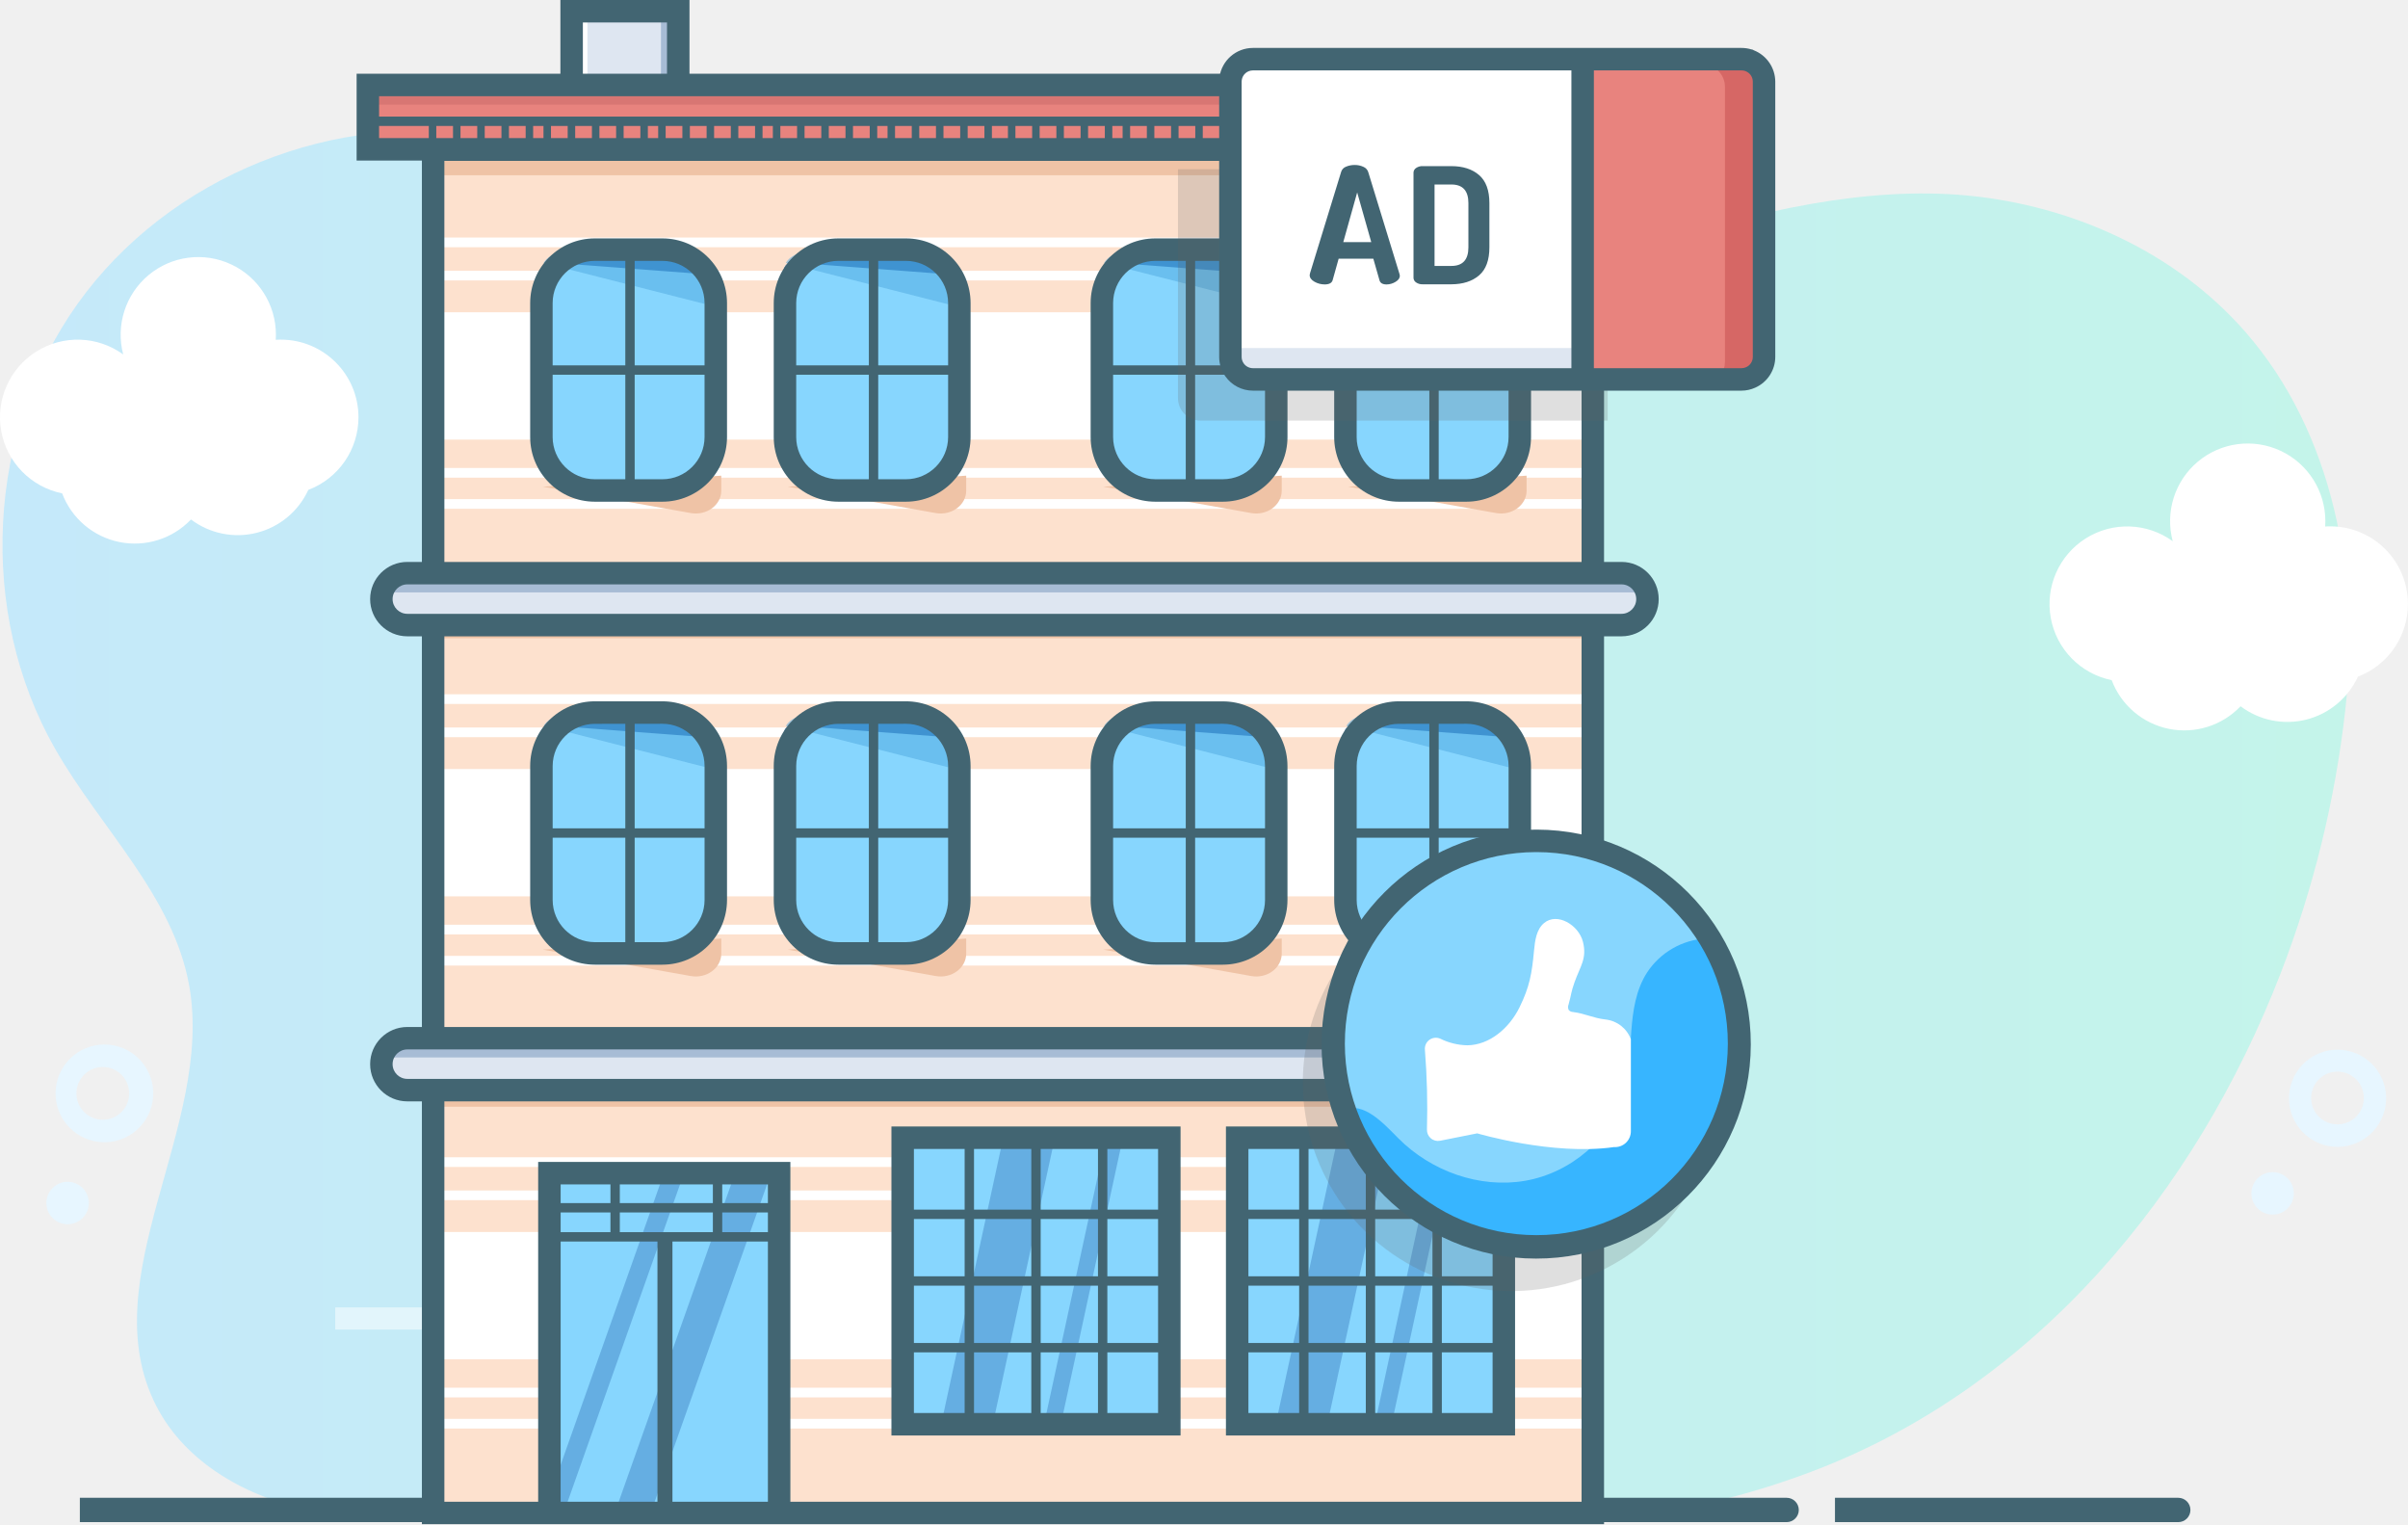
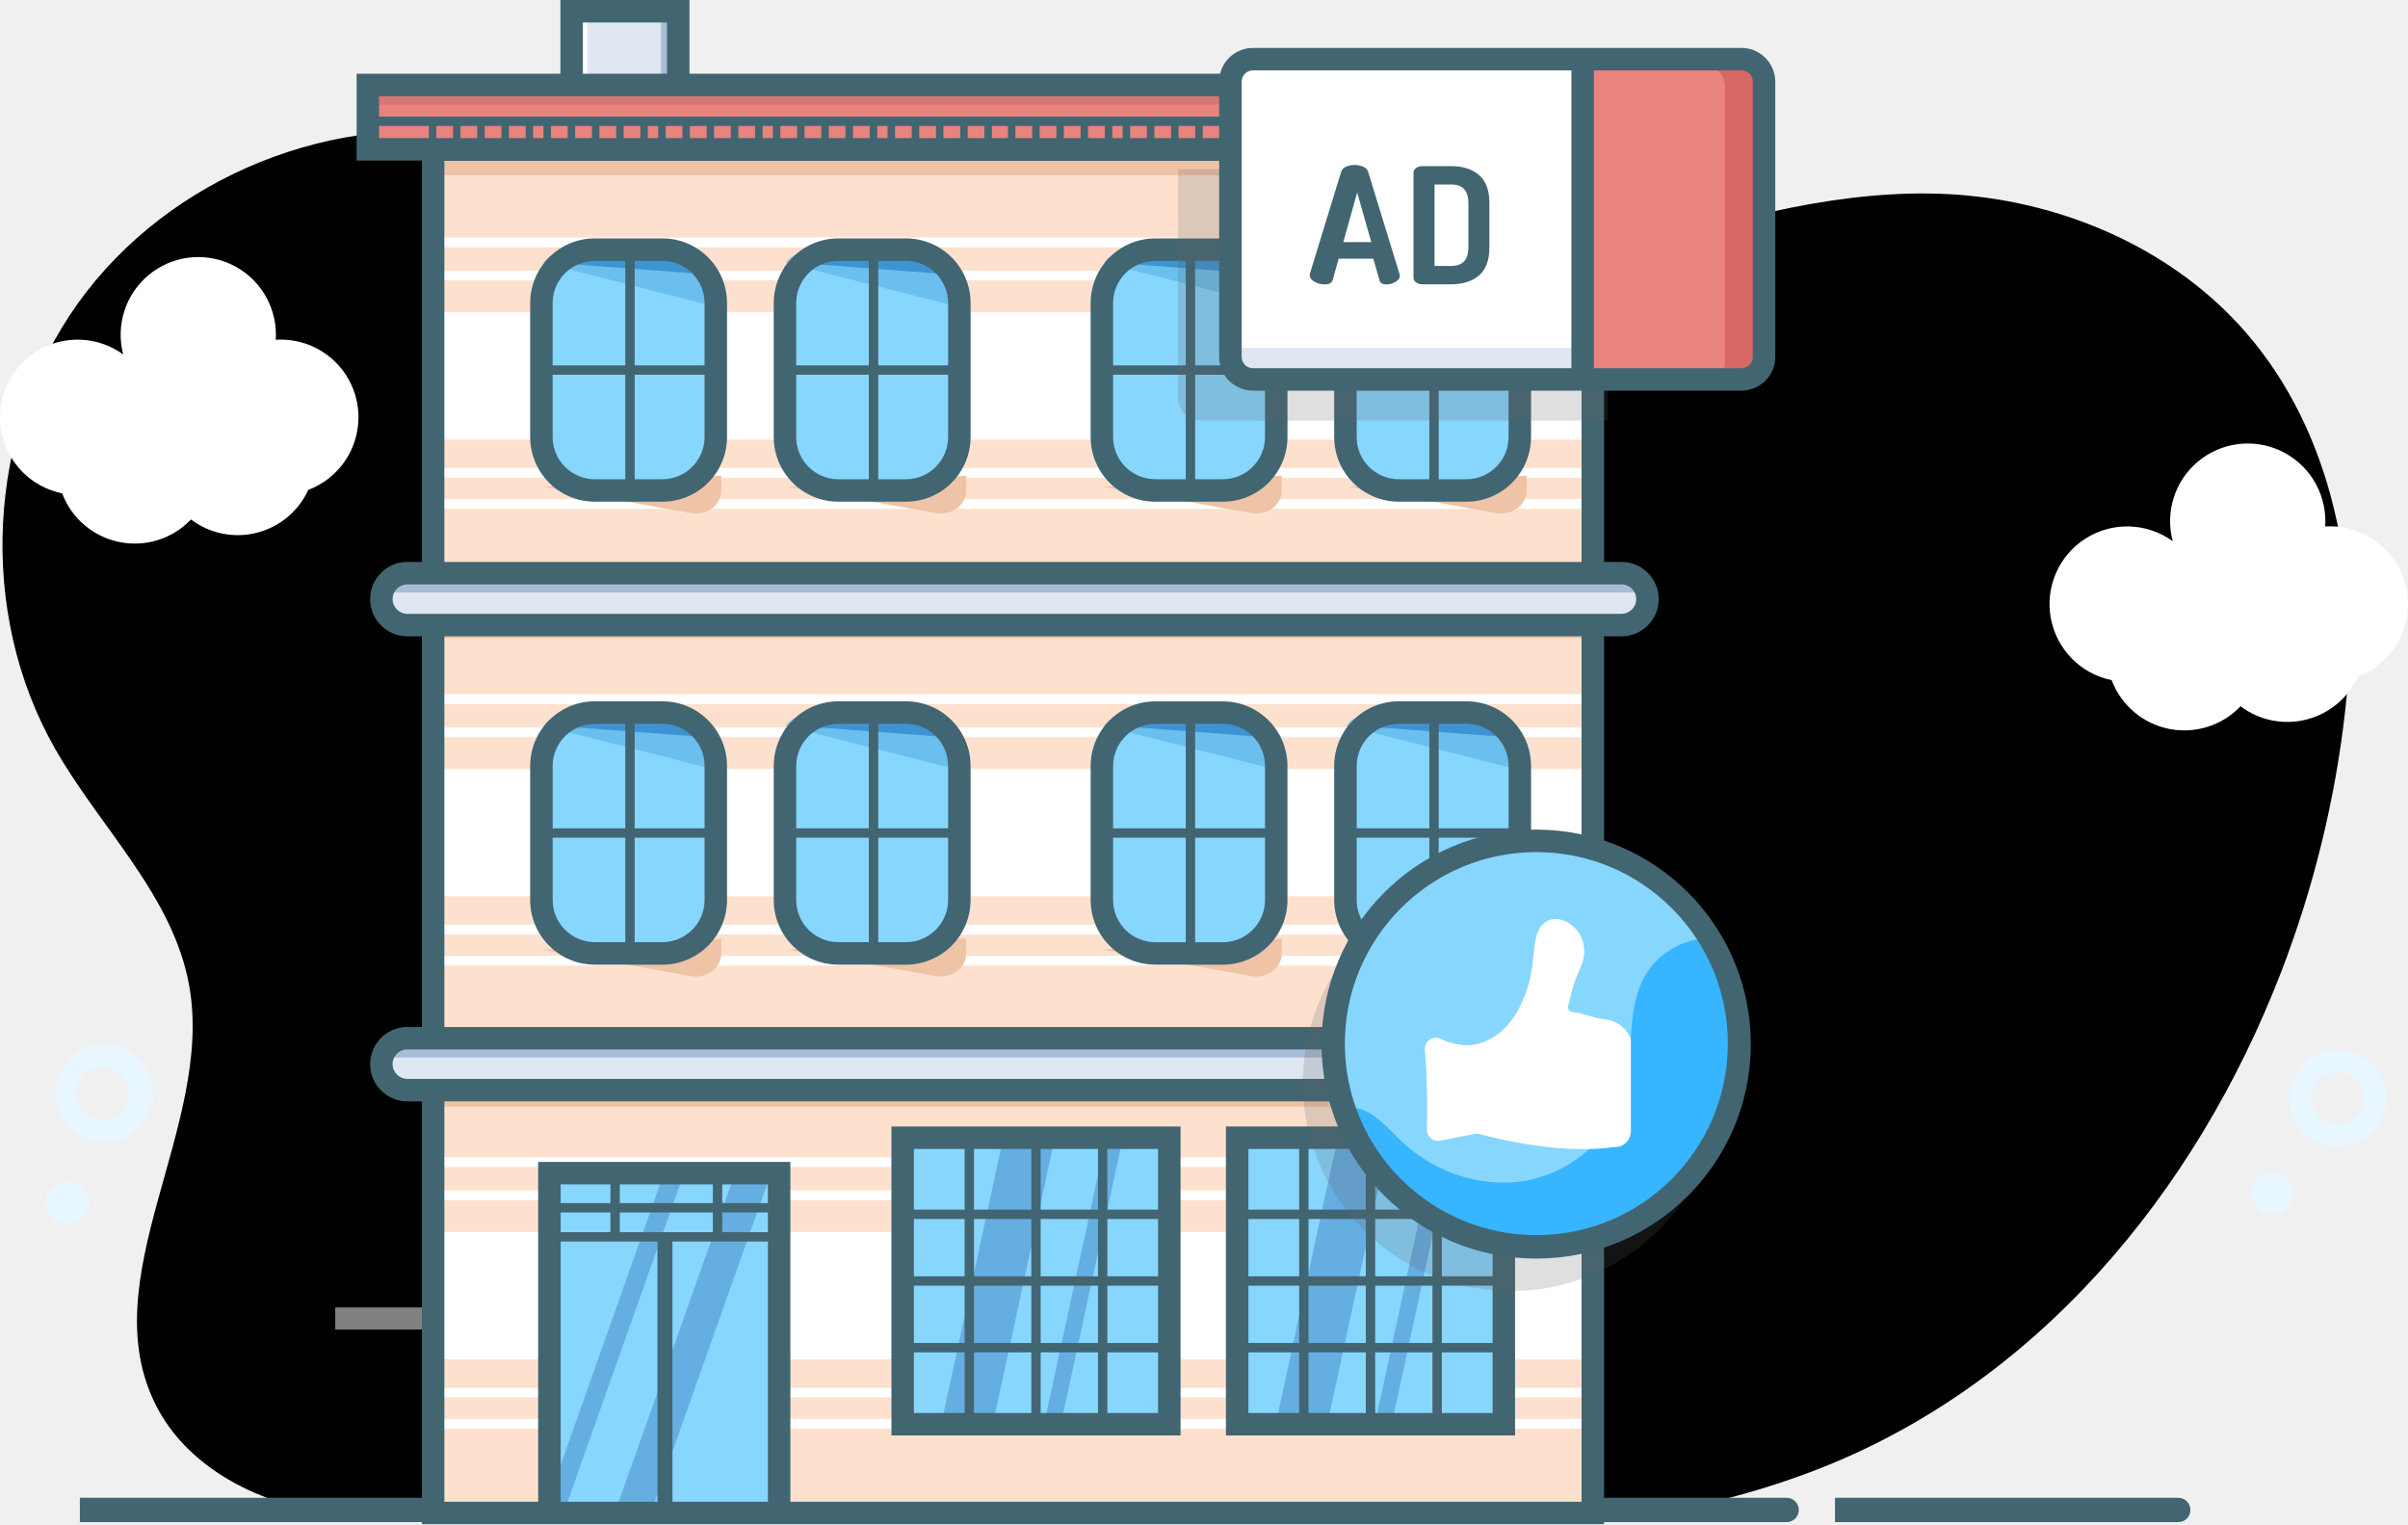
<svg xmlns="http://www.w3.org/2000/svg" viewBox="0 0 1286.04 813.89">
  <defs>
    <style>.cls-1{fill:url(#linear-gradient);}.cls-2{fill:#e7f6ff;}.cls-3{fill:none;}.cls-4{fill:#426572;}.cls-5{fill:#fff;}.cls-11,.cls-6{opacity:0.5;}.cls-7{fill:#fde1ce;}.cls-8{fill:#efc3a6;}.cls-9{fill:#87d6fe;}.cls-10{fill:#307fc3;}.cls-11{fill:#4da7df;}.cls-12{fill:#dee6f1;}.cls-13{fill:#a7bcd5;}.cls-14{fill:#e8837e;}.cls-15{fill:#d87673;}.cls-16{fill:#65aee2;}.cls-17,.cls-18{fill:#606060;}.cls-17{opacity:0.1;}.cls-18{opacity:0.2;}.cls-19{fill:#d66765;}.cls-20{fill:#37b5ff;}</style>
    <linearGradient id="linear-gradient" x1="1.32" y1="441.05" x2="1254.6" y2="441.05" gradientUnits="userSpaceOnUse">
-       <stop offset="0" stop-color="#c5e9fa" />
-       <stop offset="1" stop-color="#c4f4ea" />
+       <stop offset="0" stopColor="#c5e9fa" />
+       <stop offset="1" stopColor="#c4f4ea" />
    </linearGradient>
  </defs>
  <g id="Layer_2" data-name="Layer 2">
    <g id="Layer_1-2" data-name="Layer 1">
      <path class="cls-1" d="M1218.18,519.32C1172.73,637,1087.28,740.1,968.59,785.41a431.14,431.14,0,0,1-47.21,14.95C836.7,822,744.06,814.44,666,775.1c-33.13-16.71-63.34-38.79-96.59-55.26S498.19,692.59,462,700.72c-31.16,7-57.45,27.06-83.92,44.93-62.4,42.13-137.43,75.47-211.32,61-34-6.65-67.48-25.07-83.27-55.86-34.9-68.07,30.92-149,17.59-224.28-8.53-48.18-47.49-84.26-71.71-126.78C-12.08,327-7.18,230.39,41.42,162.24S179.74,57.94,262,73.4c100.3,18.85,176.15,103.75,273.69,133.78,61,18.77,127.23,13.17,185.49-11.55,94.13-39.95,223.45-101.22,329.38-91.24,56.33,5.31,111.58,30.31,148.76,73,47,53.89,61.09,130.4,53.25,201.46A563.35,563.35,0,0,1,1218.18,519.32Z" />
      <path class="cls-2" d="M1248.42,612.4a26.24,26.24,0,0,1-6.2-.75,25.94,25.94,0,1,1,6.2.75Zm-.07-40.18a14.09,14.09,0,0,0-3.29,27.78h0a14.08,14.08,0,1,0,6.64-27.37A14.16,14.16,0,0,0,1248.35,572.21Z" />
      <circle class="cls-2" cx="1213.76" cy="637.26" r="11.33" transform="translate(308.4 1666.65) rotate(-76.37)" />
      <path class="cls-2" d="M55.19,609.93a26.09,26.09,0,1,1,1.14,0Zm0-40.17H54.6a14.09,14.09,0,1,0,.61,0Z" />
      <circle class="cls-2" cx="36.08" cy="642.4" r="11.33" transform="translate(-27.63 2.15) rotate(-2.47)" />
      <path class="cls-2" d="M709.08,188.13A26.07,26.07,0,1,1,724,183.41,26.07,26.07,0,0,1,709.08,188.13ZM709,148a14.13,14.13,0,1,0,2.47.22A14.17,14.17,0,0,0,709,148Z" />
      <circle class="cls-2" cx="649.4" cy="177.45" r="11.33" transform="translate(15.81 404.98) rotate(-35.04)" />
      <rect class="cls-3" x="713.36" y="175" width="44.48" height="44.48" />
      <rect class="cls-3" x="713.36" y="175" width="44.48" height="44.48" />
      <path class="cls-4" d="M839.66,794" />
      <path class="cls-5" d="M1286,322.52a41.46,41.46,0,0,0-41.46-41.46c-.92,0-1.83,0-2.73.09.06-.9.09-1.81.09-2.73A41.46,41.46,0,1,0,1160.39,289a41.46,41.46,0,1,0-32.61,74.19,41.46,41.46,0,0,0,68.84,13.94,41.46,41.46,0,0,0,62.66-15.8A41.47,41.47,0,0,0,1286,322.52Z" />
      <path class="cls-5" d="M191.45,222.82A41.46,41.46,0,0,0,150,181.36c-.92,0-1.83,0-2.73.09.06-.9.09-1.81.09-2.73A41.46,41.46,0,1,0,65.8,189.26a41.46,41.46,0,1,0-32.61,74.19A41.46,41.46,0,0,0,102,277.39a41.46,41.46,0,0,0,62.66-15.8A41.47,41.47,0,0,0,191.45,222.82Z" />
      <path class="cls-4" d="M954.18,812.79H357.68v-13h596.5a6.5,6.5,0,0,1,0,13Z" />
      <path class="cls-4" d="M331,812.79H294.53a6.5,6.5,0,1,1,0-13H331a6.5,6.5,0,1,1,0,13Z" />
      <path class="cls-4" d="M270.86,812.79H259.24a6.5,6.5,0,0,1,0-13h11.62a6.5,6.5,0,0,1,0,13Z" />
      <path class="cls-4" d="M1163.34,812.79H980v-13h183.34a6.5,6.5,0,0,1,0,13Z" />
      <path class="cls-4" d="M226,812.79H42.65v-13H226a6.5,6.5,0,0,1,0,13Z" />
      <g class="cls-6">
        <rect class="cls-5" x="179.04" y="698.14" width="619.34" height="11.83" />
      </g>
      <rect class="cls-7" x="232.99" y="328.23" width="619.34" height="233.55" />
      <rect class="cls-5" x="230.4" y="410.64" width="620.82" height="67.99" />
      <rect class="cls-5" x="230.4" y="370.73" width="620.82" height="5.17" />
      <rect class="cls-5" x="230.4" y="493.79" width="620.82" height="5.17" />
      <rect class="cls-5" x="230.4" y="510.42" width="620.82" height="5.17" />
      <rect class="cls-5" x="230.4" y="388.47" width="620.82" height="5.17" />
      <rect class="cls-8" x="229.29" y="328.97" width="619.34" height="11.83" />
      <g class="cls-6">
        <rect class="cls-5" x="229.29" y="548.48" width="619.34" height="11.83" />
      </g>
      <path class="cls-4" d="M856.67,566.67H225.32V321.13H856.67Zm-619.34-12H844.67V333.13H237.32Z" />
      <path class="cls-8" d="M720,507.09l79,14.09c8.44,1.5,16.31-4.25,16.31-11.92v-8.09Z" />
      <path class="cls-8" d="M589.22,507.09l79,14.09c8.44,1.5,16.31-4.25,16.31-11.92v-8.09Z" />
      <rect class="cls-9" x="588.48" y="379.78" width="93.12" height="128.6" rx="28.52" ry="28.52" />
      <rect class="cls-9" x="718.56" y="379.78" width="93.12" height="128.6" rx="28.52" ry="28.52" />
      <path class="cls-10" d="M681.6,394.2v11.46c0-5.82-4.72-12.39-10.54-12.39l-78-5.91c-5.82,0-4.63,6.94-4.63,12.76V394.2A10.54,10.54,0,0,1,599,383.66h72A10.54,10.54,0,0,1,681.6,394.2Z" />
      <path class="cls-11" d="M681.23,393.1v17.84l-91.59-23.31a10.54,10.54,0,0,1,9-5.07h72A10.54,10.54,0,0,1,681.23,393.1Z" />
      <path class="cls-10" d="M810.94,394.2v11.46c0-5.82-4.72-12.39-10.54-12.39l-78-5.91c-5.82,0-4.63,6.94-4.63,12.76V394.2a10.54,10.54,0,0,1,10.54-10.54h72A10.54,10.54,0,0,1,810.94,394.2Z" />
      <path class="cls-11" d="M810.57,393.1v17.84L719,387.62a10.54,10.54,0,0,1,9-5.07h72A10.54,10.54,0,0,1,810.57,393.1Z" />
      <rect class="cls-4" x="717.45" y="442.32" width="94.23" height="5" />
      <rect class="cls-4" x="763.36" y="378.68" width="5" height="127.86" />
      <path class="cls-4" d="M783.16,515.12H747.07a34.56,34.56,0,0,1-34.52-34.52V409a34.56,34.56,0,0,1,34.52-34.52h36.09A34.56,34.56,0,0,1,817.68,409v71.57A34.56,34.56,0,0,1,783.16,515.12Zm-36.09-128.6A22.54,22.54,0,0,0,724.56,409v71.57a22.54,22.54,0,0,0,22.52,22.52h36.09a22.54,22.54,0,0,0,22.52-22.52V409a22.54,22.54,0,0,0-22.52-22.52Z" />
      <rect class="cls-4" x="587.37" y="442.32" width="94.23" height="5" />
      <rect class="cls-4" x="633.28" y="378.68" width="5" height="127.86" />
      <path class="cls-4" d="M653.09,515.12H617a34.56,34.56,0,0,1-34.52-34.52V409A34.56,34.56,0,0,1,617,374.52h36.09A34.56,34.56,0,0,1,687.6,409v71.57A34.56,34.56,0,0,1,653.09,515.12ZM617,386.52A22.54,22.54,0,0,0,594.48,409v71.57A22.54,22.54,0,0,0,617,503.12h36.09a22.54,22.54,0,0,0,22.52-22.52V409a22.54,22.54,0,0,0-22.52-22.52Z" />
      <path class="cls-8" d="M420.71,507.09l79,14.09c8.44,1.5,16.31-4.25,16.31-11.92v-8.09Z" />
      <path class="cls-8" d="M289.9,507.09l79,14.09c8.44,1.5,16.31-4.25,16.31-11.92v-8.09Z" />
      <rect class="cls-9" x="289.16" y="379.78" width="93.12" height="128.6" rx="28.52" ry="28.52" />
      <rect class="cls-9" x="419.23" y="379.78" width="93.12" height="128.6" rx="28.52" ry="28.52" />
      <path class="cls-10" d="M382.28,394.2v11.46c0-5.82-4.72-12.39-10.54-12.39l-78-5.91c-5.82,0-4.63,6.94-4.63,12.76V394.2a10.54,10.54,0,0,1,10.54-10.54h72A10.54,10.54,0,0,1,382.28,394.2Z" />
      <path class="cls-11" d="M381.91,393.1v17.84l-91.59-23.31a10.54,10.54,0,0,1,9-5.07h72A10.54,10.54,0,0,1,381.91,393.1Z" />
      <path class="cls-10" d="M511.62,394.2v11.46c0-5.82-4.72-12.39-10.54-12.39l-78-5.91c-5.82,0-4.63,6.94-4.63,12.76V394.2A10.54,10.54,0,0,1,429,383.66h72A10.54,10.54,0,0,1,511.62,394.2Z" />
      <path class="cls-11" d="M511.25,393.1v17.84l-91.59-23.31a10.54,10.54,0,0,1,9-5.07h72A10.54,10.54,0,0,1,511.25,393.1Z" />
      <rect class="cls-4" x="418.12" y="442.32" width="94.23" height="5" />
      <rect class="cls-4" x="464.03" y="378.68" width="5" height="127.86" />
      <path class="cls-4" d="M483.84,515.12H447.75a34.56,34.56,0,0,1-34.52-34.52V409a34.56,34.56,0,0,1,34.52-34.52h36.09A34.56,34.56,0,0,1,518.36,409v71.57A34.56,34.56,0,0,1,483.84,515.12Zm-36.09-128.6A22.54,22.54,0,0,0,425.23,409v71.57a22.54,22.54,0,0,0,22.52,22.52h36.09a22.54,22.54,0,0,0,22.52-22.52V409a22.54,22.54,0,0,0-22.52-22.52Z" />
      <rect class="cls-4" x="288.05" y="442.32" width="94.23" height="5" />
      <rect class="cls-4" x="333.96" y="378.68" width="5" height="127.86" />
      <path class="cls-4" d="M353.76,515.12H317.67a34.56,34.56,0,0,1-34.52-34.52V409a34.56,34.56,0,0,1,34.52-34.52h36.09A34.56,34.56,0,0,1,388.28,409v71.57A34.56,34.56,0,0,1,353.76,515.12Zm-36.09-128.6A22.54,22.54,0,0,0,295.16,409v71.57a22.54,22.54,0,0,0,22.52,22.52h36.09a22.54,22.54,0,0,0,22.52-22.52V409a22.54,22.54,0,0,0-22.52-22.52Z" />
      <rect class="cls-7" x="232.99" y="81.02" width="619.34" height="233.55" />
      <rect class="cls-5" x="230.4" y="166.75" width="620.82" height="67.99" />
      <rect class="cls-5" x="230.4" y="126.84" width="620.82" height="5.17" />
      <rect class="cls-5" x="230.4" y="249.89" width="620.82" height="5.17" />
      <rect class="cls-5" x="230.4" y="266.52" width="620.82" height="5.17" />
      <rect class="cls-5" x="230.4" y="144.58" width="620.82" height="5.17" />
      <rect class="cls-8" x="229.29" y="81.75" width="619.34" height="11.83" />
      <g class="cls-6">
        <rect class="cls-5" x="229.29" y="301.26" width="619.34" height="11.83" />
      </g>
      <path class="cls-4" d="M856.67,319.45H225.32V73.91H856.67Zm-619.34-12H844.67V85.91H237.32Z" />
      <path class="cls-8" d="M720,259.87l79,14.09c8.44,1.5,16.31-4.25,16.31-11.92V254Z" />
      <path class="cls-8" d="M589.22,259.87l79,14.09c8.44,1.5,16.31-4.25,16.31-11.92V254Z" />
      <rect class="cls-9" x="588.48" y="132.57" width="93.12" height="128.6" rx="28.52" ry="28.52" />
      <rect class="cls-9" x="718.56" y="132.57" width="93.12" height="128.6" rx="28.52" ry="28.52" />
      <path class="cls-10" d="M681.6,147v11.46c0-5.82-4.72-12.39-10.54-12.39l-78-5.91c-5.82,0-4.63,6.94-4.63,12.76V147A10.54,10.54,0,0,1,599,136.45h72A10.54,10.54,0,0,1,681.6,147Z" />
      <path class="cls-11" d="M681.23,145.88v17.84L589.64,140.4a10.54,10.54,0,0,1,9-5.07h72A10.54,10.54,0,0,1,681.23,145.88Z" />
      <path class="cls-10" d="M810.94,147v11.46c0-5.82-4.72-12.39-10.54-12.39l-78-5.91c-5.82,0-4.63,6.94-4.63,12.76V147a10.54,10.54,0,0,1,10.54-10.54h72A10.54,10.54,0,0,1,810.94,147Z" />
      <path class="cls-11" d="M810.57,145.88v17.84L719,140.4a10.54,10.54,0,0,1,9-5.07h72A10.54,10.54,0,0,1,810.57,145.88Z" />
      <rect class="cls-4" x="717.45" y="195.1" width="94.23" height="5" />
      <rect class="cls-4" x="763.36" y="131.46" width="5" height="127.86" />
      <path class="cls-4" d="M783.16,267.9H747.07a34.56,34.56,0,0,1-34.52-34.52V161.82a34.56,34.56,0,0,1,34.52-34.52h36.09a34.56,34.56,0,0,1,34.52,34.52v71.57A34.56,34.56,0,0,1,783.16,267.9ZM747.07,139.3a22.54,22.54,0,0,0-22.52,22.52v71.57a22.54,22.54,0,0,0,22.52,22.52h36.09a22.54,22.54,0,0,0,22.52-22.52V161.82a22.54,22.54,0,0,0-22.52-22.52Z" />
      <rect class="cls-4" x="587.37" y="195.1" width="94.23" height="5" />
      <rect class="cls-4" x="633.28" y="131.46" width="5" height="127.86" />
      <path class="cls-4" d="M653.09,267.9H617a34.56,34.56,0,0,1-34.52-34.52V161.82A34.56,34.56,0,0,1,617,127.3h36.09a34.56,34.56,0,0,1,34.52,34.52v71.57A34.56,34.56,0,0,1,653.09,267.9ZM617,139.3a22.54,22.54,0,0,0-22.52,22.52v71.57A22.54,22.54,0,0,0,617,255.9h36.09a22.54,22.54,0,0,0,22.52-22.52V161.82a22.54,22.54,0,0,0-22.52-22.52Z" />
      <path class="cls-8" d="M420.71,259.87l79,14.09c8.44,1.5,16.31-4.25,16.31-11.92V254Z" />
      <path class="cls-8" d="M289.9,259.87l79,14.09c8.44,1.5,16.31-4.25,16.31-11.92V254Z" />
      <rect class="cls-9" x="289.16" y="132.57" width="93.12" height="128.6" rx="28.52" ry="28.52" />
      <rect class="cls-9" x="419.23" y="132.57" width="93.12" height="128.6" rx="28.52" ry="28.52" />
      <path class="cls-10" d="M382.28,147v11.46c0-5.82-4.72-12.39-10.54-12.39l-78-5.91c-5.82,0-4.63,6.94-4.63,12.76V147a10.54,10.54,0,0,1,10.54-10.54h72A10.54,10.54,0,0,1,382.28,147Z" />
      <path class="cls-11" d="M381.91,145.88v17.84L290.32,140.4a10.54,10.54,0,0,1,9-5.07h72A10.54,10.54,0,0,1,381.91,145.88Z" />
      <path class="cls-10" d="M511.62,147v11.46c0-5.82-4.72-12.39-10.54-12.39l-78-5.91c-5.82,0-4.63,6.94-4.63,12.76V147A10.54,10.54,0,0,1,429,136.45h72A10.54,10.54,0,0,1,511.62,147Z" />
      <path class="cls-11" d="M511.25,145.88v17.84L419.65,140.4a10.54,10.54,0,0,1,9-5.07h72A10.54,10.54,0,0,1,511.25,145.88Z" />
      <rect class="cls-4" x="418.12" y="195.1" width="94.23" height="5" />
      <rect class="cls-4" x="464.03" y="131.46" width="5" height="127.86" />
      <path class="cls-4" d="M483.84,267.9H447.75a34.56,34.56,0,0,1-34.52-34.52V161.82a34.56,34.56,0,0,1,34.52-34.52h36.09a34.56,34.56,0,0,1,34.52,34.52v71.57A34.56,34.56,0,0,1,483.84,267.9ZM447.75,139.3a22.54,22.54,0,0,0-22.52,22.52v71.57a22.54,22.54,0,0,0,22.52,22.52h36.09a22.54,22.54,0,0,0,22.52-22.52V161.82a22.54,22.54,0,0,0-22.52-22.52Z" />
      <rect class="cls-4" x="288.05" y="195.1" width="94.23" height="5" />
      <rect class="cls-4" x="333.96" y="131.46" width="5" height="127.86" />
      <path class="cls-4" d="M353.76,267.9H317.67a34.56,34.56,0,0,1-34.52-34.52V161.82a34.56,34.56,0,0,1,34.52-34.52h36.09a34.56,34.56,0,0,1,34.52,34.52v71.57A34.56,34.56,0,0,1,353.76,267.9ZM317.67,139.3a22.54,22.54,0,0,0-22.52,22.52v71.57a22.54,22.54,0,0,0,22.52,22.52h36.09a22.54,22.54,0,0,0,22.52-22.52V161.82a22.54,22.54,0,0,0-22.52-22.52Z" />
      <rect class="cls-12" x="306.15" y="6" width="56.94" height="52.61" />
      <polygon class="cls-5" points="366.93 58.81 366.93 59.21 309.99 59.21 309.99 6.61 313.73 6.61 313.73 58.81 366.93 58.81" />
      <rect class="cls-13" x="333.17" y="27.26" width="44.73" height="5.05" transform="translate(385.32 -325.76) rotate(90)" />
      <path class="cls-4" d="M368.23,64.61H299.29V0h68.94Zm-56.94-12h44.94V12H311.29Z" />
      <rect class="cls-14" x="197.42" y="46.28" width="686.55" height="34.37" />
      <rect class="cls-15" x="198.61" y="45.17" width="686.55" height="10.72" />
      <path class="cls-4" d="M889,85.72H190.46V39.36H889Zm-686.55-12H877V51.36H202.46Z" />
      <rect class="cls-4" x="196.64" y="62.26" width="687.34" height="5" />
      <rect class="cls-4" x="229.01" y="64.02" width="4" height="15.89" />
      <rect class="cls-4" x="241.94" y="64.02" width="4" height="15.89" />
      <rect class="cls-4" x="254.88" y="64.02" width="4" height="15.89" />
      <rect class="cls-4" x="267.81" y="64.02" width="4" height="15.89" />
      <rect class="cls-4" x="280.74" y="64.02" width="4" height="15.89" />
      <rect class="cls-4" x="290.26" y="64.02" width="4" height="15.89" />
      <rect class="cls-4" x="303.19" y="64.02" width="4" height="15.89" />
      <rect class="cls-4" x="316.13" y="64.02" width="4" height="15.89" />
      <rect class="cls-4" x="329.06" y="64.02" width="4" height="15.89" />
      <rect class="cls-4" x="342" y="64.02" width="4" height="15.89" />
      <rect class="cls-4" x="351.51" y="64.02" width="4" height="15.89" />
      <rect class="cls-4" x="364.44" y="64.02" width="4" height="15.89" />
      <rect class="cls-4" x="377.38" y="64.02" width="4" height="15.89" />
      <rect class="cls-4" x="390.31" y="64.02" width="4" height="15.89" />
      <rect class="cls-4" x="403.25" y="64.02" width="4" height="15.89" />
      <rect class="cls-4" x="412.76" y="64.02" width="4" height="15.89" />
      <rect class="cls-4" x="425.69" y="64.02" width="4" height="15.89" />
      <rect class="cls-4" x="438.63" y="64.02" width="4" height="15.89" />
      <rect class="cls-4" x="451.56" y="64.02" width="4" height="15.89" />
      <rect class="cls-4" x="464.5" y="64.02" width="4" height="15.89" />
      <rect class="cls-4" x="474.01" y="64.02" width="4" height="15.89" />
      <rect class="cls-4" x="486.95" y="64.02" width="4" height="15.89" />
      <rect class="cls-4" x="499.88" y="64.02" width="4" height="15.89" />
      <rect class="cls-4" x="512.81" y="64.02" width="4" height="15.89" />
      <rect class="cls-4" x="525.75" y="64.02" width="4" height="15.89" />
      <rect class="cls-4" x="538.31" y="64.02" width="4" height="15.89" />
      <rect class="cls-4" x="551.24" y="64.02" width="4" height="15.89" />
      <rect class="cls-4" x="564.18" y="64.02" width="4" height="15.89" />
      <rect class="cls-4" x="577.11" y="64.02" width="4" height="15.89" />
      <rect class="cls-4" x="590.05" y="64.02" width="4" height="15.89" />
      <rect class="cls-4" x="599.56" y="64.02" width="4" height="15.89" />
      <rect class="cls-4" x="612.5" y="64.02" width="4" height="15.89" />
      <rect class="cls-4" x="625.43" y="64.02" width="4" height="15.89" />
      <rect class="cls-4" x="638.36" y="64.02" width="4" height="15.89" />
      <rect class="cls-4" x="651.3" y="64.02" width="4" height="15.89" />
      <rect class="cls-4" x="660.81" y="64.02" width="4" height="15.89" />
      <rect class="cls-4" x="673.75" y="64.02" width="4" height="15.89" />
      <rect class="cls-4" x="686.68" y="64.02" width="4" height="15.89" />
      <rect class="cls-4" x="699.61" y="64.02" width="4" height="15.89" />
      <rect class="cls-4" x="712.55" y="64.02" width="4" height="15.89" />
      <rect class="cls-4" x="722.06" y="64.02" width="4" height="15.89" />
      <rect class="cls-4" x="735" y="64.02" width="4" height="15.89" />
      <rect class="cls-4" x="747.93" y="64.02" width="4" height="15.89" />
      <rect class="cls-4" x="760.86" y="64.02" width="4" height="15.89" />
      <rect class="cls-4" x="773.8" y="64.02" width="4" height="15.89" />
      <rect class="cls-4" x="783.31" y="64.02" width="4" height="15.89" />
      <rect class="cls-4" x="796.25" y="64.02" width="4" height="15.89" />
      <rect class="cls-4" x="809.18" y="64.02" width="4" height="15.89" />
      <rect class="cls-4" x="822.11" y="64.02" width="4" height="15.89" />
      <rect class="cls-4" x="835.05" y="64.02" width="4" height="15.89" />
      <rect class="cls-7" x="232.99" y="575.45" width="619.34" height="233.55" />
      <rect class="cls-5" x="230.4" y="657.86" width="620.82" height="67.99" />
      <rect class="cls-5" x="230.4" y="617.95" width="620.82" height="5.17" />
      <rect class="cls-5" x="230.4" y="741.01" width="620.82" height="5.17" />
      <rect class="cls-5" x="230.4" y="757.63" width="620.82" height="5.17" />
      <rect class="cls-5" x="230.4" y="635.69" width="620.82" height="5.17" />
      <rect class="cls-8" x="229.29" y="579.15" width="619.34" height="11.83" />
      <polyline class="cls-9" points="293.42 806.04 293.42 625.71 416.1 625.71 416.1 806.04" />
      <polygon class="cls-16" points="366.09 624.23 302.21 804.57 291.51 804.57 355.38 624.23 366.09 624.23" />
      <polygon class="cls-16" points="412.57 624.23 348.7 804.57 329.5 804.57 393.37 624.23 412.57 624.23" />
      <polygon class="cls-4" points="422.11 806.78 410.11 806.78 410.11 632.45 299.42 632.45 299.42 806.78 287.42 806.78 287.42 620.45 422.11 620.45 422.11 806.78" />
      <path class="cls-4" d="M856.67,813.89H225.32V568.34H856.67Zm-619.34-12H844.67V580.34H237.32Z" />
      <rect class="cls-12" x="201.77" y="553.87" width="676.18" height="27.72" rx="13.86" ry="13.86" />
      <path class="cls-13" d="M212,555.92H870.74a8.73,8.73,0,0,1,8.73,8.73v0a0,0,0,0,1,0,0H203.29a0,0,0,0,1,0,0v0a8.73,8.73,0,0,1,8.73-8.73Z" />
      <path class="cls-4" d="M866,588.11H217.54a19.86,19.86,0,1,1,0-39.72H866a19.86,19.86,0,0,1,0,39.72ZM217.54,560.38a7.86,7.86,0,1,0,0,15.72H866a7.86,7.86,0,0,0,0-15.72Z" />
      <rect class="cls-12" x="201.77" y="305.54" width="676.18" height="27.72" rx="13.86" ry="13.86" />
      <path class="cls-13" d="M212,307.6H870.74a8.73,8.73,0,0,1,8.73,8.73v0a0,0,0,0,1,0,0H203.29a0,0,0,0,1,0,0v0A8.73,8.73,0,0,1,212,307.6Z" />
      <path class="cls-4" d="M866,339.78H217.54a19.86,19.86,0,1,1,0-39.72H866a19.86,19.86,0,0,1,0,39.72ZM217.54,312.05a7.86,7.86,0,1,0,0,15.72H866a7.86,7.86,0,0,0,0-15.72Z" />
      <rect class="cls-4" x="297.11" y="642.43" width="117.51" height="5" />
      <rect class="cls-4" x="296.38" y="657.95" width="117.51" height="5" />
      <rect class="cls-4" x="326.02" y="625.34" width="5" height="36.58" />
      <rect class="cls-4" x="380.72" y="625.34" width="5" height="36.58" />
      <rect class="cls-4" x="351.13" y="661.19" width="8" height="146.34" />
      <rect class="cls-9" x="479.45" y="609.82" width="142.41" height="152.99" />
      <polygon class="cls-16" points="563.5 606.94 530.36 759.93 502.79 759.93 535.93 606.94 563.5 606.94" />
      <polygon class="cls-16" points="599.84 606.94 566.69 759.93 557.72 759.93 590.86 606.94 599.84 606.94" />
      <rect class="cls-4" x="515.19" y="605.53" width="5" height="156.99" />
      <rect class="cls-4" x="550.79" y="605.53" width="5" height="156.99" />
      <rect class="cls-4" x="586.4" y="605.53" width="5" height="156.99" />
      <rect class="cls-4" x="479.92" y="645.92" width="146.74" height="5" />
      <rect class="cls-4" x="479.92" y="681.52" width="146.74" height="5" />
      <rect class="cls-4" x="479.92" y="717.13" width="146.74" height="5" />
      <path class="cls-4" d="M630.5,766.52H476.09v-165H630.5Zm-142.41-12H618.5v-141H488.09Z" />
      <rect class="cls-9" x="658.1" y="609.82" width="142.41" height="152.99" />
      <polygon class="cls-16" points="742.15 606.94 709.01 759.93 681.44 759.93 714.58 606.94 742.15 606.94" />
      <polygon class="cls-16" points="776.49 606.94 743.34 759.93 734.37 759.93 767.51 606.94 776.49 606.94" />
      <rect class="cls-4" x="693.84" y="605.53" width="5" height="156.99" />
      <rect class="cls-4" x="729.44" y="605.53" width="5" height="156.99" />
      <rect class="cls-4" x="765.04" y="605.53" width="5" height="156.99" />
      <rect class="cls-4" x="658.57" y="645.92" width="146.74" height="5" />
      <rect class="cls-4" x="658.57" y="681.52" width="146.74" height="5" />
      <rect class="cls-4" x="658.57" y="717.13" width="146.74" height="5" />
      <path class="cls-4" d="M809.15,766.52H654.74v-165H809.15Zm-142.41-12H797.15v-141H666.74Z" />
      <path class="cls-17" d="M914.24,204.25a11.8,11.8,0,0,1-5,1.1h5Z" />
      <path class="cls-18" d="M629.12,90.35V212.6a12,12,0,0,0,12,12H858.61v-22h55.63V63.35a12,12,0,0,0-12-12H657.12v39Z" />
      <rect class="cls-5" x="657.24" y="29.35" width="285" height="171" rx="12" ry="12" />
      <rect class="cls-12" x="659.24" y="185.85" width="185" height="11" />
      <path class="cls-14" d="M940.12,189.6V42.6a12,12,0,0,0-12-12H843.24v171h84.88A12,12,0,0,0,940.12,189.6Z" />
      <path class="cls-19" d="M914.24,204.25a11.8,11.8,0,0,1-5,1.1h17a12,12,0,0,0,8.74-3.79,12.24,12.24,0,0,0,2.29-3.5,13.48,13.48,0,0,0,.48-1.31,11.94,11.94,0,0,0,.49-3.4v-147a12,12,0,0,0-12-12h-17a12,12,0,0,1,12,12v147a11.88,11.88,0,0,1-2.27,7,11.24,11.24,0,0,1-1,1.25,14.41,14.41,0,0,1-1.07,1A11.76,11.76,0,0,1,914.24,204.25Z" />
      <path class="cls-4" d="M930.12,208.6h-261A18,18,0,0,1,654.46,201a17.84,17.84,0,0,1-3.34-10.42V43.6A17.54,17.54,0,0,1,651.3,41,18.07,18.07,0,0,1,669.12,25.6h261a17.72,17.72,0,0,1,5.29.8h.34l1,.49A18.12,18.12,0,0,1,948.12,43.6v147A18,18,0,0,1,937.42,207,17.71,17.71,0,0,1,930.12,208.6Zm-261-171a6,6,0,0,0-5.94,5.17,5.55,5.55,0,0,0-.06.83v147a5.91,5.91,0,0,0,1.11,3.45,6,6,0,0,0,4.89,2.55h261a5.82,5.82,0,0,0,2.4-.51,6,6,0,0,0,3.6-5.49V43.6a6,6,0,0,0-3-5.19h0l-1-.48a5.75,5.75,0,0,0-2-.33Z" />
      <rect class="cls-4" x="839.24" y="33.35" width="12" height="168" />
      <path class="cls-4" d="M699.46,146.87a6,6,0,0,1,.17-.92l16.7-54.37A4.23,4.23,0,0,1,718.89,89a11.36,11.36,0,0,1,4.63-.9,10.67,10.67,0,0,1,4.67,1A4.5,4.5,0,0,1,730.77,92l16.68,54.37a5.26,5.26,0,0,1,.17.86q0,1.9-2.33,3.28a9.23,9.23,0,0,1-4.75,1.38q-3.2,0-3.8-2.25l-3.29-11.5H714.93l-3.22,11.5q-.68,2.24-4.28,2.24a10.92,10.92,0,0,1-5.39-1.43Q699.46,149,699.46,146.87ZM717.4,129.3h14.95l-7.52-26.54Z" />
      <path class="cls-4" d="M754.91,148.4V92.13a3,3,0,0,1,1.38-2.42,5.75,5.75,0,0,1,3.54-1h15.3q9.25,0,14.78,4.75t5.53,15v23.6q0,10.29-5.53,15t-14.78,4.75h-15.3a5.75,5.75,0,0,1-3.54-1A3,3,0,0,1,754.91,148.4Zm11.24-6.4h9q9.08,0,9.08-9.94v-23.6q0-9.94-9.08-9.94h-9Z" />
      <path class="cls-18" d="M829.54,469.08a111.31,111.31,0,1,0,87.55,91.85q2.22,4.42,4.07,9.09a111.31,111.31,0,0,0-54.08-85.67A111.57,111.57,0,0,0,829.54,469.08Z" />
      <path class="cls-9" d="M817.33,447.76a108.4,108.4,0,1,0,.38,0Z" />
      <path class="cls-20" d="M926.85,557.42a108.54,108.54,0,0,1-211,35.68,13,13,0,0,1,1.75-.75c11.07-3.86,21,7.22,29.26,15.52,17.43,17.51,43.27,26.83,67.61,22.65s46.17-22.5,52.81-46.29c6-21.41.39-46.19,12.36-64.92a40.46,40.46,0,0,1,31.62-18.19A107.81,107.81,0,0,1,926.85,557.42Z" />
      <path class="cls-4" d="M820.33,672.06a114.53,114.53,0,0,1,0-229.06h.38a114.53,114.53,0,0,1-.38,229.06Zm0-217.06a102.27,102.27,0,1,0,.37,0Z" />
      <path class="cls-5" d="M861.86,612.54c-32.66,4.63-72.92-7.35-72.92-7.35l-19.85,3.95a5.89,5.89,0,0,1-7-6A395.17,395.17,0,0,0,761,560.58a5.87,5.87,0,0,1,8.24-5.93,34.17,34.17,0,0,0,14.36,3.52c12.05-.1,22.57-9.34,27.95-20.31s6.6-18.08,7.73-30.28c.49-5.33,1.27-11.24,5.32-14.66,7-5.93,18.52,1,20.79,9.95s-1.36,12.88-4.47,21.61c-2,5.68-1.56,6-3.18,11.85a3.6,3.6,0,0,0,.06,3,3.17,3.17,0,0,0,2.3,1.06c6.54.84,10.83,3.28,17.38,4A16.31,16.31,0,0,1,871,554.93V604a8.46,8.46,0,0,1-9.1,8.51Z" />
    </g>
  </g>
</svg>
